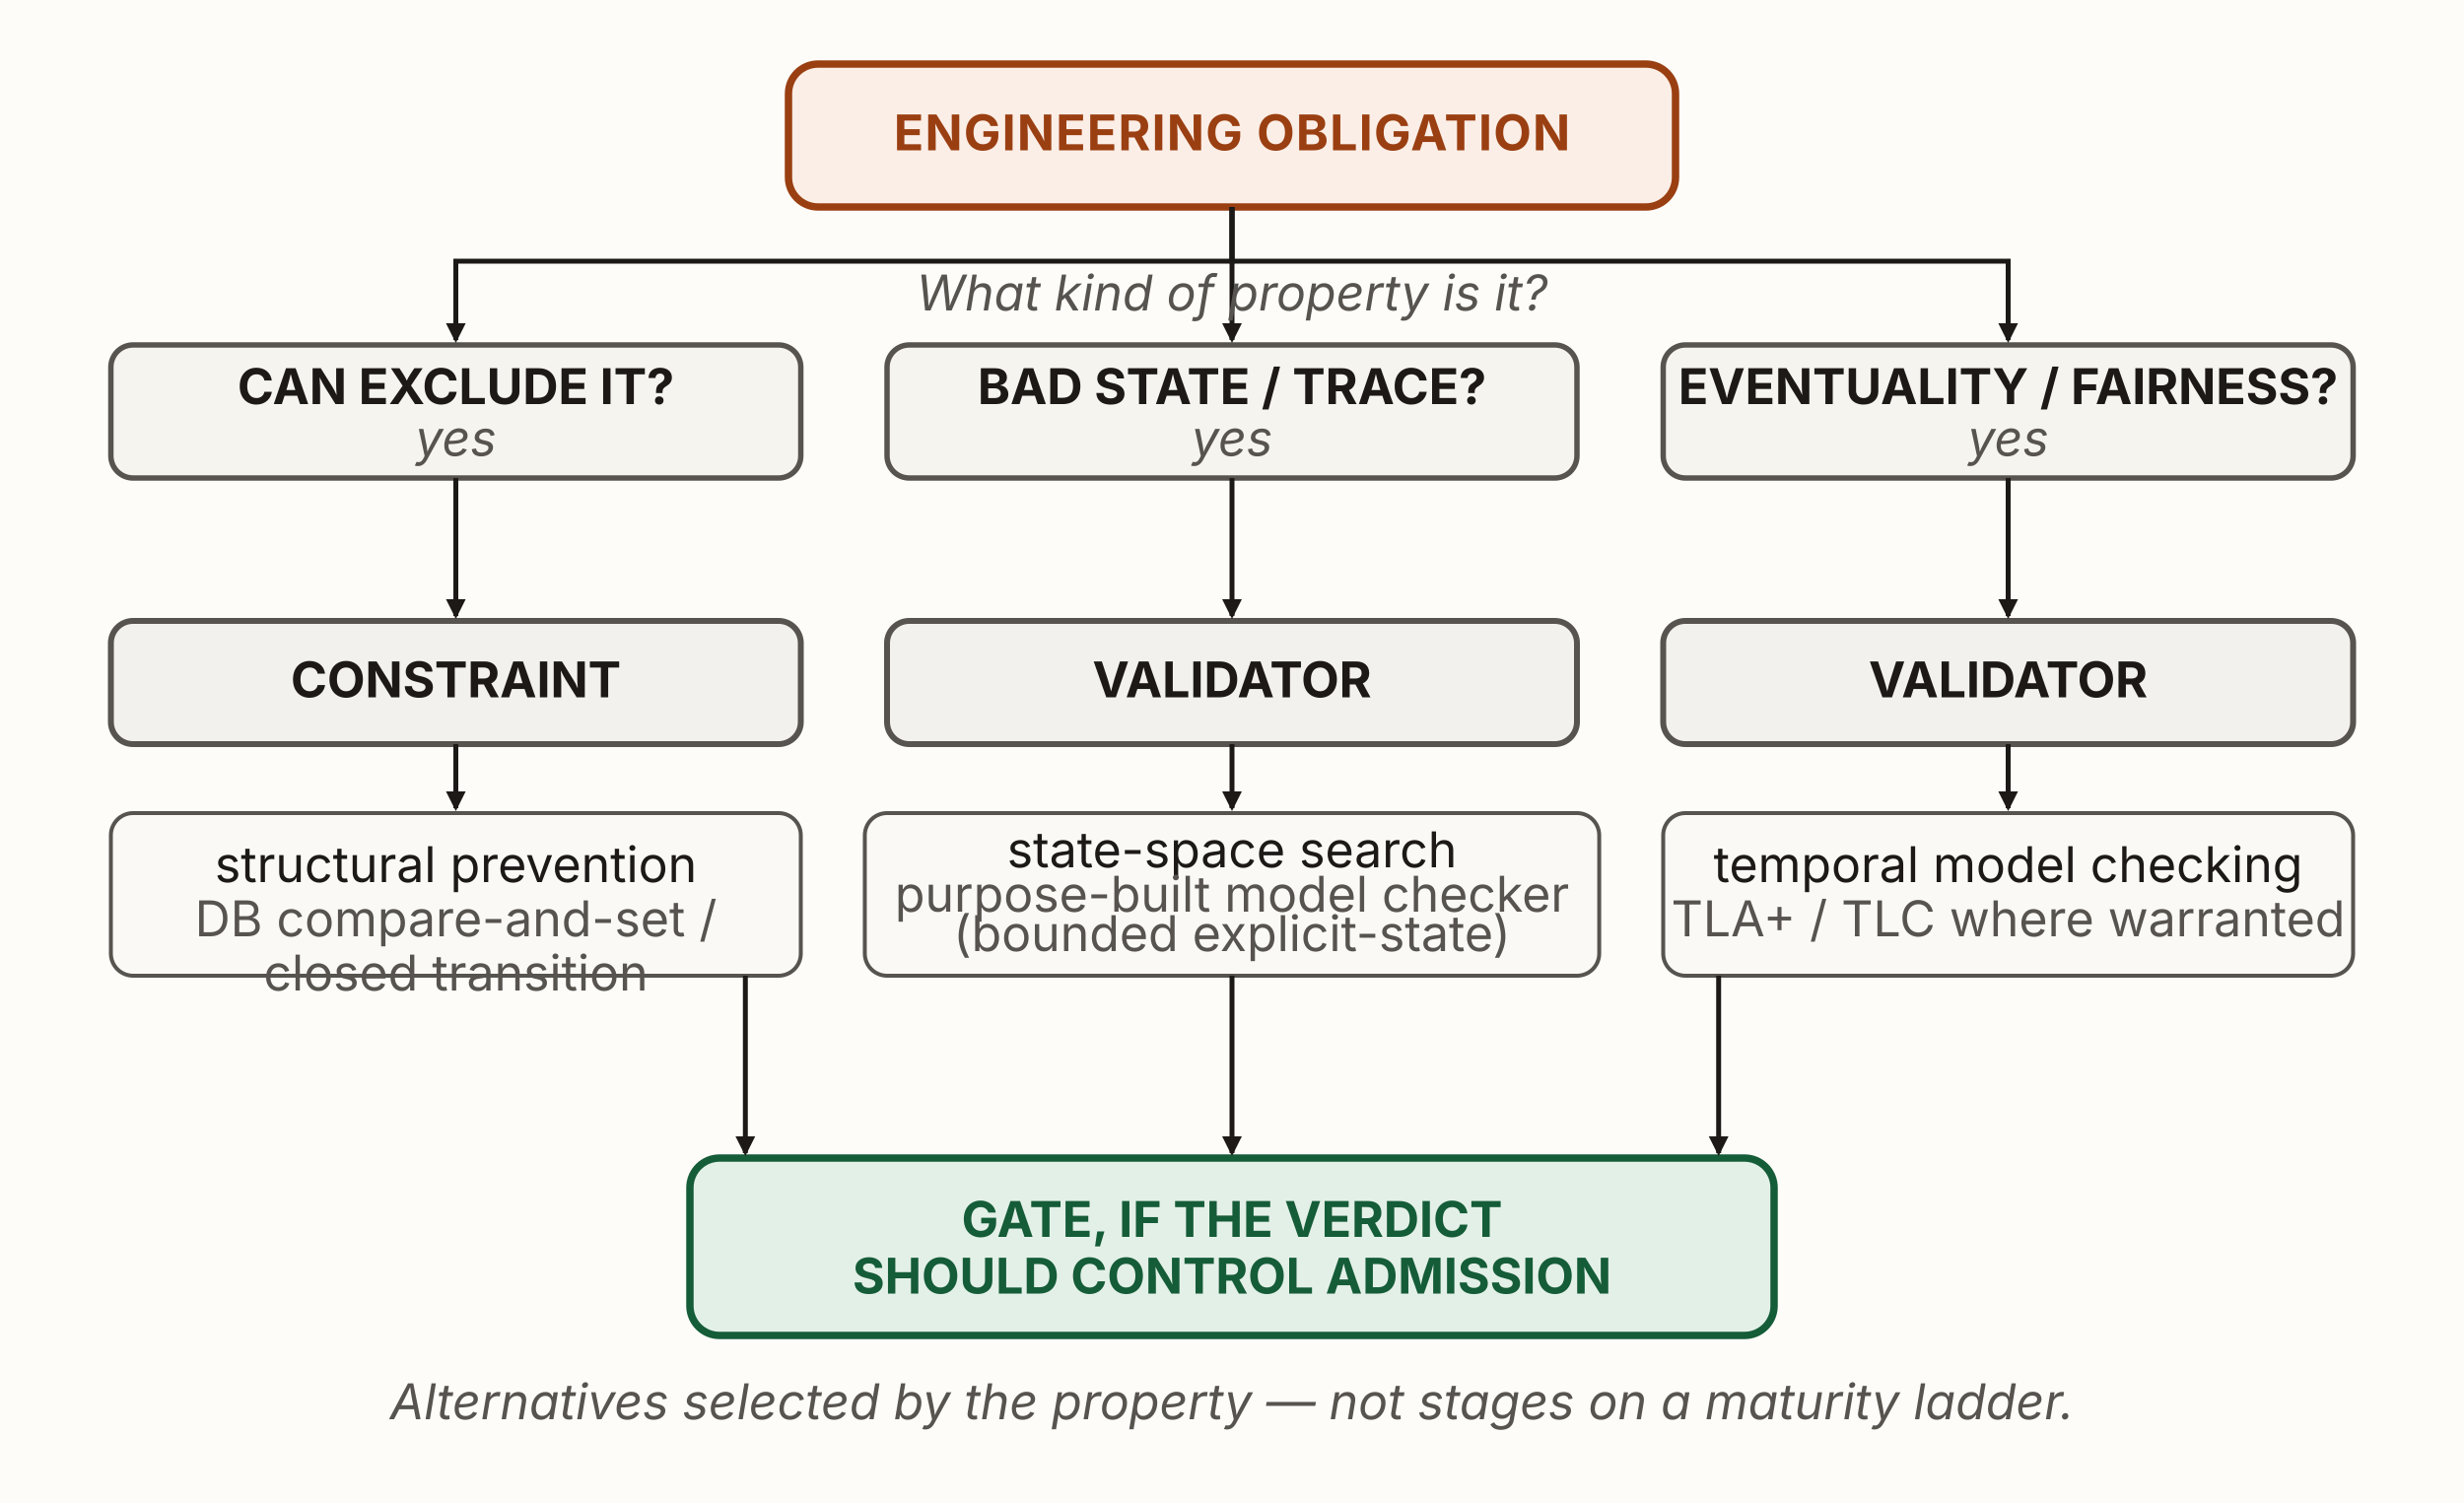
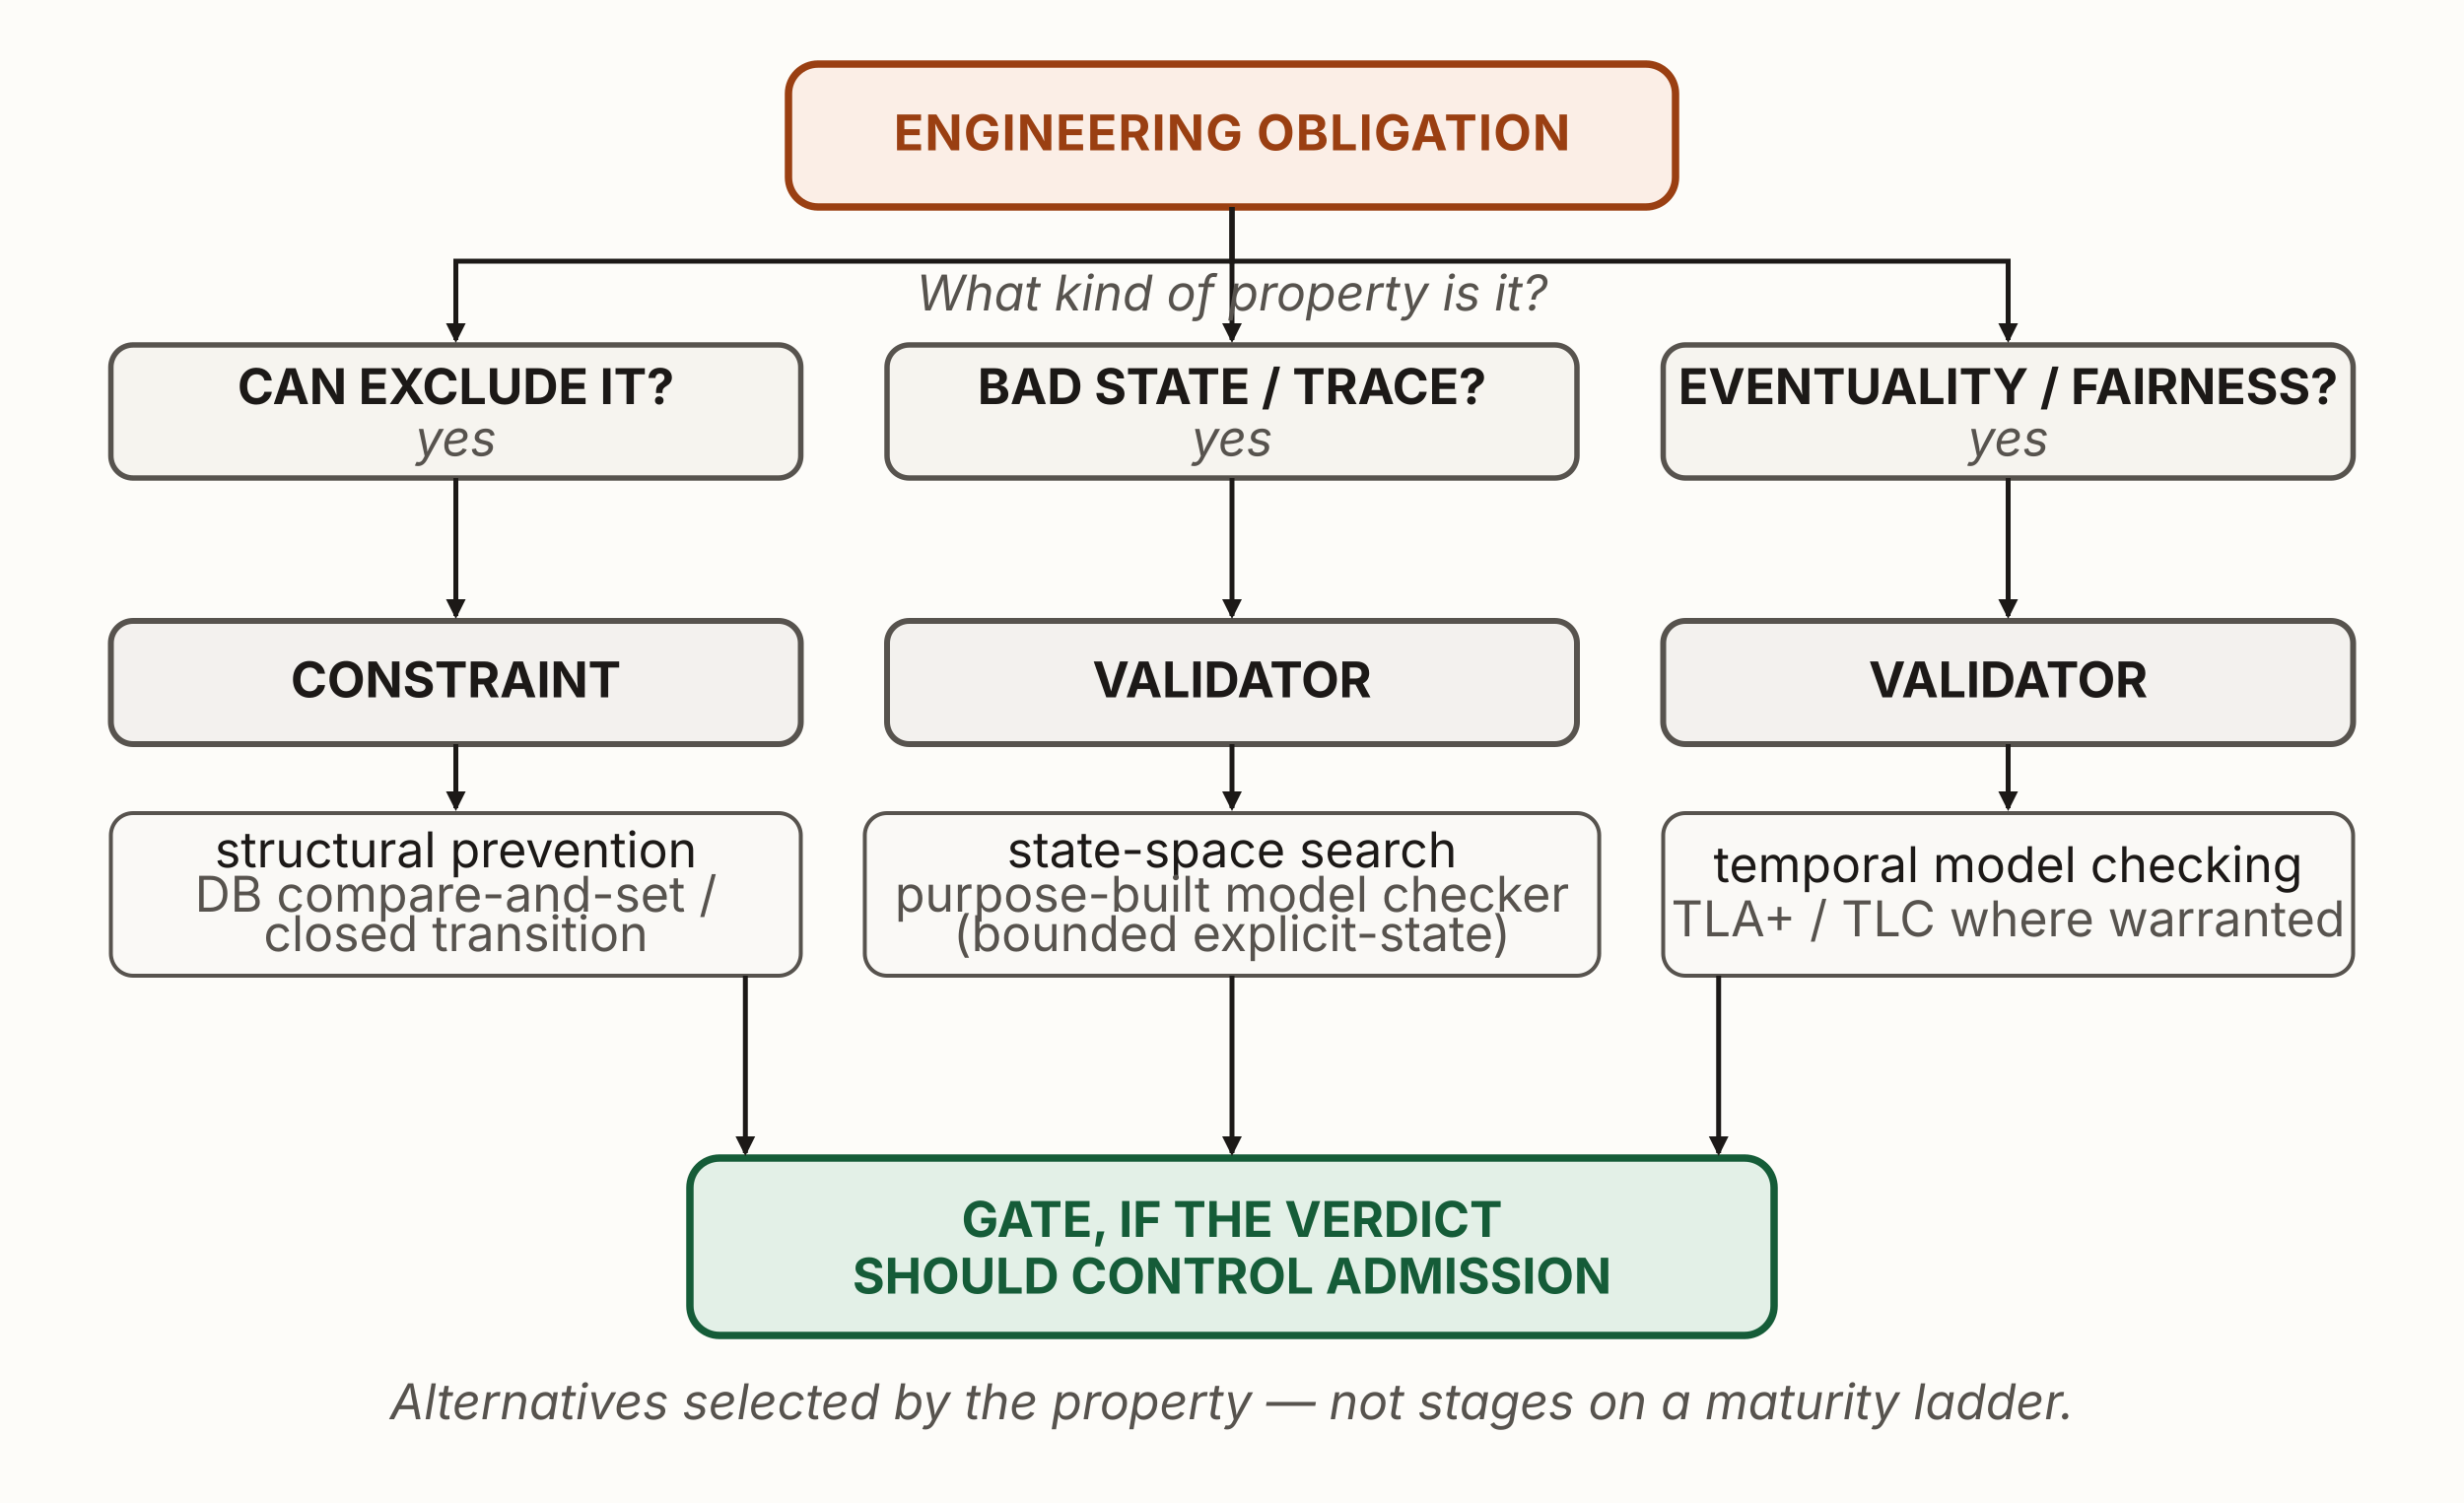
<svg xmlns="http://www.w3.org/2000/svg" viewBox="0 0 1000 610" width="1000" height="610" role="img" aria-labelledby="mmpTitle mmpDesc" font-family="'Source Sans 3', -apple-system, 'Segoe UI', sans-serif">
  <defs>
    <marker id="mmp-k" viewBox="0 0 10 10" refX="8.5" refY="5" markerWidth="8" markerHeight="8" orient="auto" markerUnits="userSpaceOnUse">
      <path d="M0,0 L10,5 L0,10 z" fill="#1c1917" />
    </marker>
  </defs>
  <rect x="0" y="0" width="1000" height="610" fill="#fdfcf9" />
  <rect id="obligation" x="320" y="26" width="360" height="58" rx="12" fill="#fbeee6" stroke="#9a3f12" stroke-width="3" />
  <rect id="q-exclude" x="45" y="140" width="280" height="54" rx="9" fill="#f6f4ef" stroke="#57534e" stroke-width="2.2" />
  <rect id="q-badstate" x="360" y="140" width="280" height="54" rx="9" fill="#f6f4ef" stroke="#57534e" stroke-width="2.2" />
  <rect id="q-eventuality" x="675" y="140" width="280" height="54" rx="9" fill="#f6f4ef" stroke="#57534e" stroke-width="2.2" />
  <rect id="m-constraint" x="45" y="252" width="280" height="50" rx="9" fill="#f3f1ee" stroke="#57534e" stroke-width="2.4" />
  <rect id="m-explicit" x="360" y="252" width="280" height="50" rx="9" fill="#f3f1ee" stroke="#57534e" stroke-width="2.4" />
  <rect id="m-temporal" x="675" y="252" width="280" height="50" rx="9" fill="#f3f1ee" stroke="#57534e" stroke-width="2.4" />
  <rect id="s-constraint" x="45" y="330" width="280" height="66" rx="9" fill="#faf9f6" stroke="#57534e" stroke-width="1.6" />
  <rect id="s-explicit" x="350.98" y="330" width="298.05" height="66" rx="9" fill="#faf9f6" stroke="#57534e" stroke-width="1.6" />
  <rect id="s-temporal" x="675" y="330" width="280" height="66" rx="9" fill="#faf9f6" stroke="#57534e" stroke-width="1.6" />
  <rect id="gate" x="280" y="470" width="440" height="72" rx="12" fill="#e3f0e7" stroke="#155c38" stroke-width="3" />
  <path d="M500,84 L500,106 L185,106 L185,138" fill="none" stroke="#1c1917" stroke-width="2" marker-end="url(#mmp-k)" />
  <path d="M500,84 L500,138" fill="none" stroke="#1c1917" stroke-width="2" marker-end="url(#mmp-k)" />
  <path d="M500,84 L500,106 L815,106 L815,138" fill="none" stroke="#1c1917" stroke-width="2" marker-end="url(#mmp-k)" />
  <line x1="185" y1="194" x2="185" y2="250" stroke="#1c1917" stroke-width="2" marker-end="url(#mmp-k)" />
  <line x1="500" y1="194" x2="500" y2="250" stroke="#1c1917" stroke-width="2" marker-end="url(#mmp-k)" />
  <line x1="815" y1="194" x2="815" y2="250" stroke="#1c1917" stroke-width="2" marker-end="url(#mmp-k)" />
  <line x1="185" y1="302" x2="185" y2="328" stroke="#1c1917" stroke-width="2" marker-end="url(#mmp-k)" />
  <line x1="500" y1="302" x2="500" y2="328" stroke="#1c1917" stroke-width="2" marker-end="url(#mmp-k)" />
  <line x1="815" y1="302" x2="815" y2="328" stroke="#1c1917" stroke-width="2" marker-end="url(#mmp-k)" />
  <path d="M302.5,396 L302.5,468" fill="none" stroke="#1c1917" stroke-width="2" marker-end="url(#mmp-k)" />
  <path d="M500,396 L500,468" fill="none" stroke="#1c1917" stroke-width="2" marker-end="url(#mmp-k)" />
  <path d="M697.5,396 L697.5,468" fill="none" stroke="#1c1917" stroke-width="2" marker-end="url(#mmp-k)" />
  <text x="500" y="61" text-anchor="middle" font-size="20" font-weight="700" letter-spacing="0.5" fill="#9a3f12">ENGINEERING OBLIGATION</text>
  <text x="500" y="126" text-anchor="middle" font-size="20" font-style="italic" fill="#57534e">What kind of property is it?</text>
  <text x="185" y="164" text-anchor="middle" font-size="20" font-weight="700" fill="#1c1917">CAN EXCLUDE IT?</text>
  <text x="500" y="164" text-anchor="middle" font-size="20" font-weight="700" fill="#1c1917">BAD STATE / TRACE?</text>
  <text x="815" y="164" text-anchor="middle" font-size="20" font-weight="700" fill="#1c1917">EVENTUALITY / FAIRNESS?</text>
  <text x="185" y="185" text-anchor="middle" font-size="20" font-style="italic" fill="#57534e">yes</text>
  <text x="500" y="185" text-anchor="middle" font-size="20" font-style="italic" fill="#57534e">yes</text>
  <text x="815" y="185" text-anchor="middle" font-size="20" font-style="italic" fill="#57534e">yes</text>
  <text x="185" y="283" text-anchor="middle" font-size="20" font-weight="700" fill="#1c1917">CONSTRAINT</text>
  <text x="500" y="283" text-anchor="middle" font-size="20" font-weight="700" fill="#1c1917">VALIDATOR</text>
  <text x="815" y="283" text-anchor="middle" font-size="20" font-weight="700" fill="#1c1917">VALIDATOR</text>
-   <text x="185" y="358" text-anchor="middle" font-size="20" fill="#1c1917">structural prevention</text>
-   <text x="185" y="380" text-anchor="middle" font-size="20" fill="#57534e">DB compare-and-set /</text>
-   <text x="185" y="402" text-anchor="middle" font-size="20" fill="#57534e">closed transition</text>
+   <text x="185" y="352" text-anchor="middle" font-size="20" fill="#1c1917">structural prevention</text>
+   <text x="185" y="370" text-anchor="middle" font-size="20" fill="#57534e">DB compare-and-set /</text>
+   <text x="185" y="386" text-anchor="middle" font-size="20" fill="#57534e">closed transition</text>
  <text x="500" y="352" text-anchor="middle" font-size="20" fill="#1c1917">state-space search</text>
  <text x="500" y="370" text-anchor="middle" font-size="20" fill="#57534e">purpose-built model checker</text>
  <text x="500" y="386" text-anchor="middle" font-size="20" fill="#57534e">(bounded explicit-state)</text>
  <text x="815" y="358" text-anchor="middle" font-size="20" fill="#1c1917">temporal model checking</text>
  <text x="815" y="380" text-anchor="middle" font-size="20" fill="#57534e">TLA+ / TLC where warranted</text>
  <text x="500" y="502" text-anchor="middle" font-size="20" font-weight="700" fill="#155c38">GATE, IF THE VERDICT</text>
  <text x="500" y="525" text-anchor="middle" font-size="20" font-weight="700" fill="#155c38">SHOULD CONTROL ADMISSION</text>
  <text x="500" y="576" text-anchor="middle" font-size="20" font-style="italic" fill="#57534e">Alternatives selected by the property — not stages on a maturity ladder.</text>
</svg>
